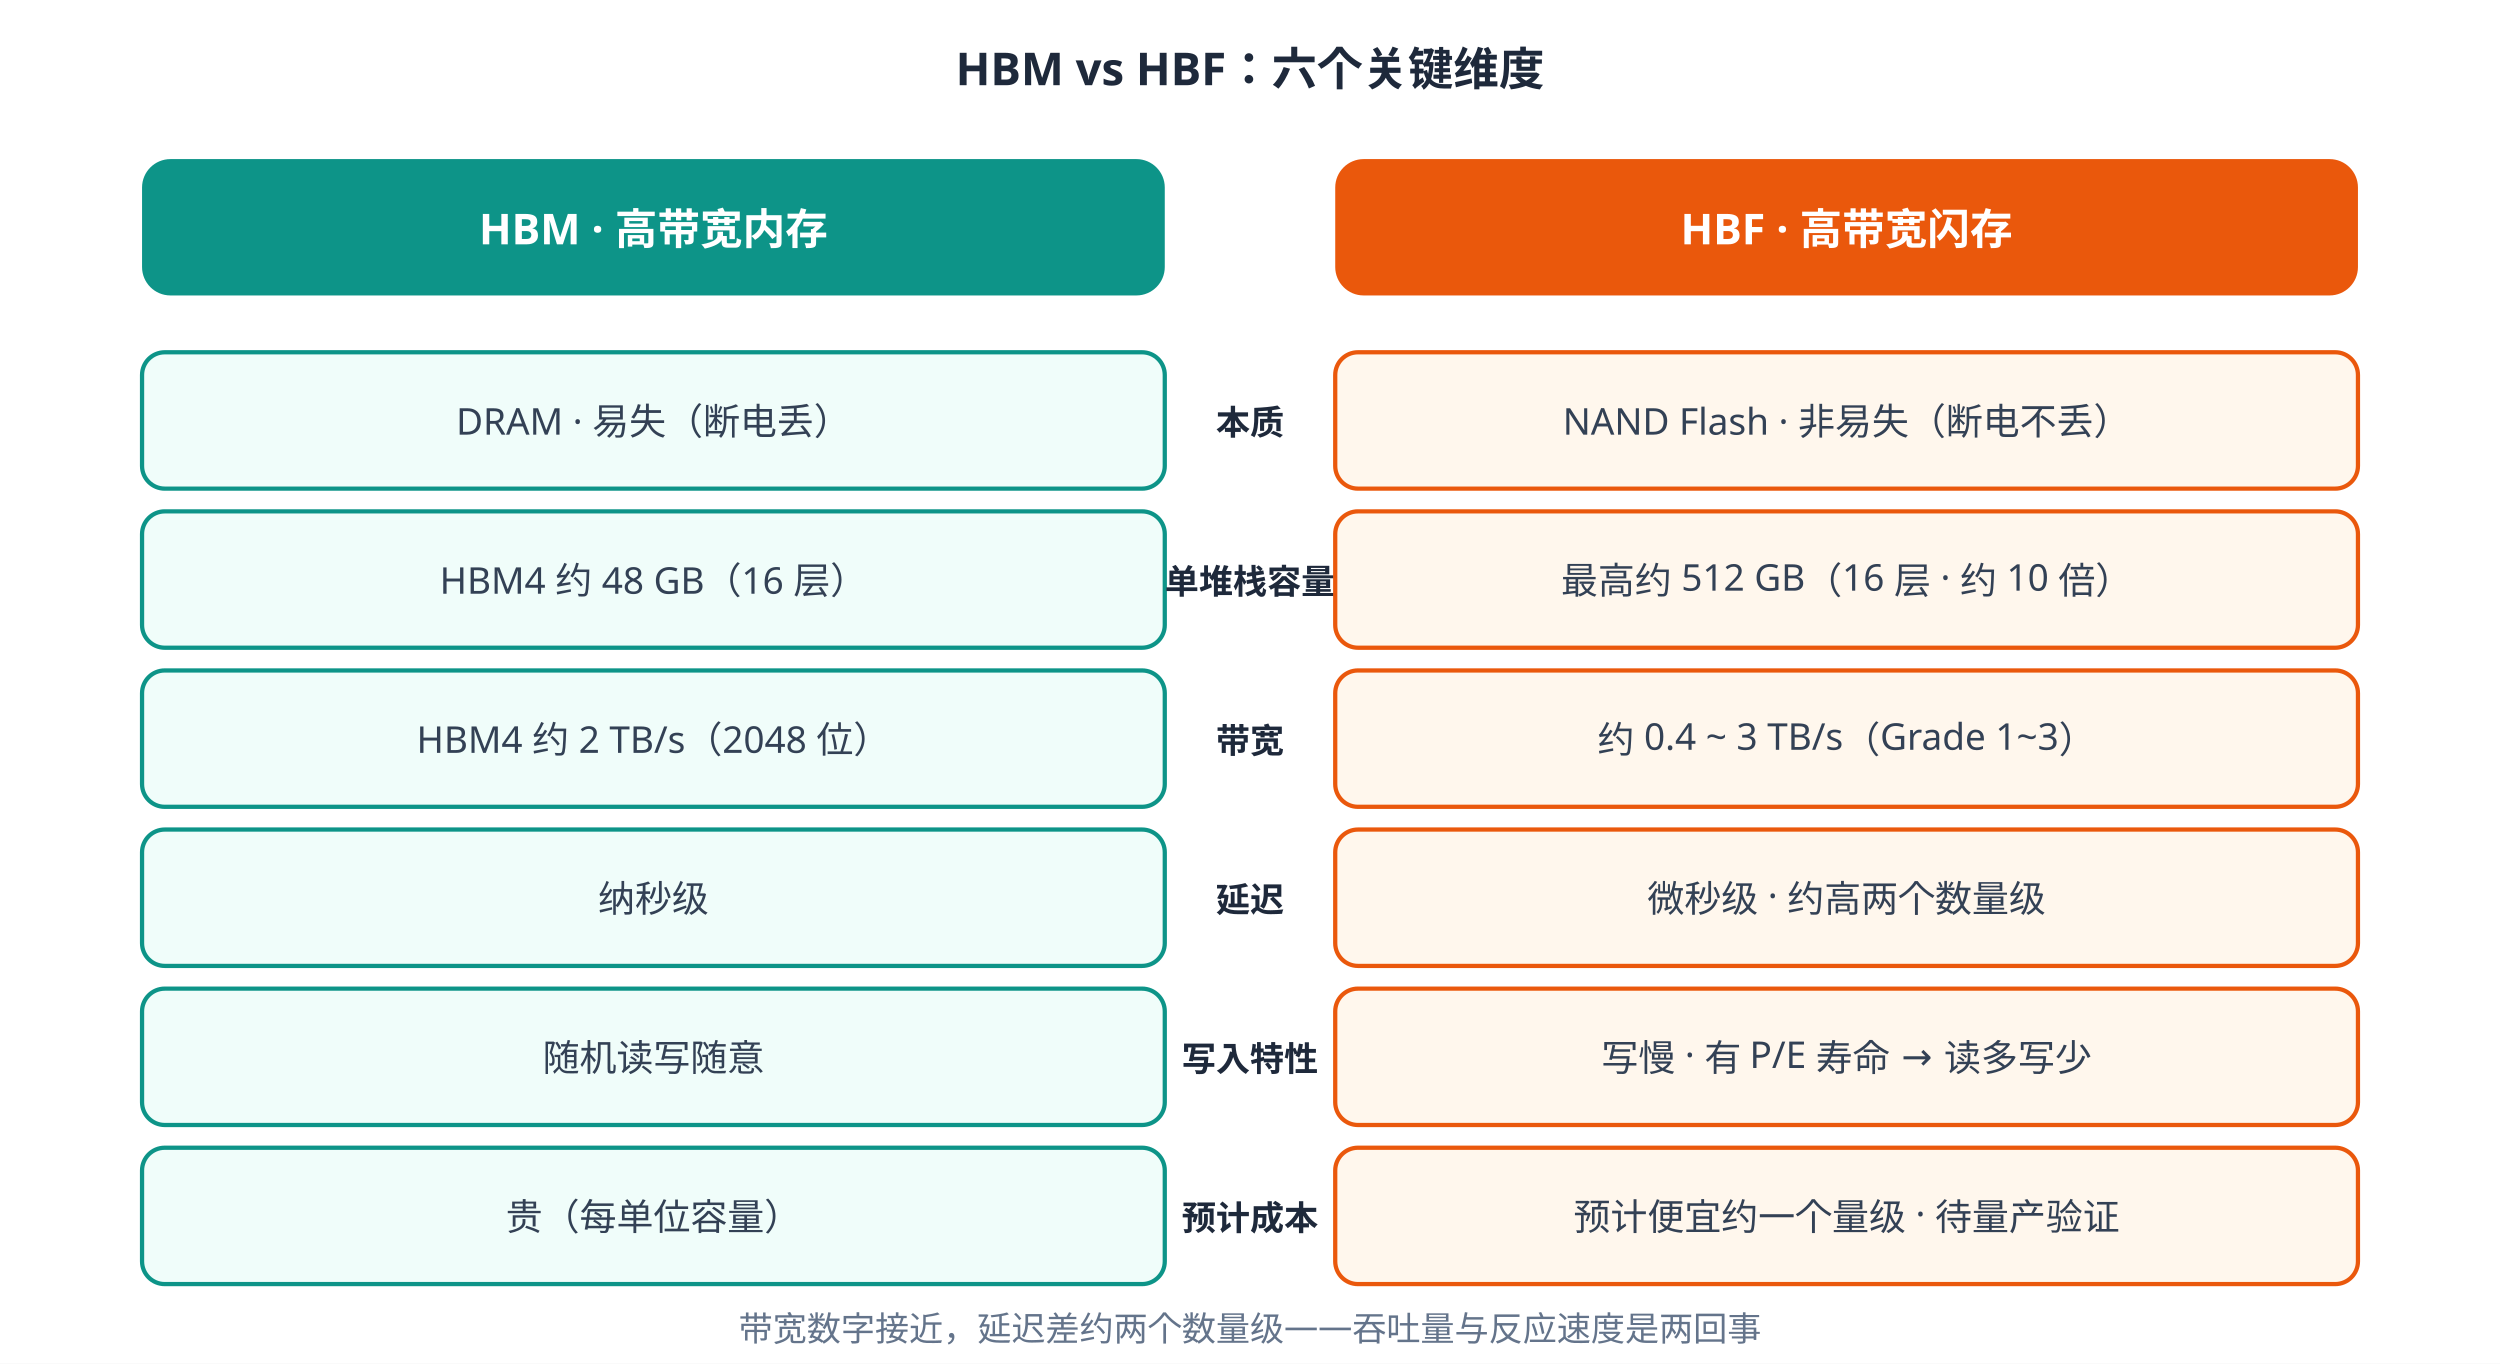
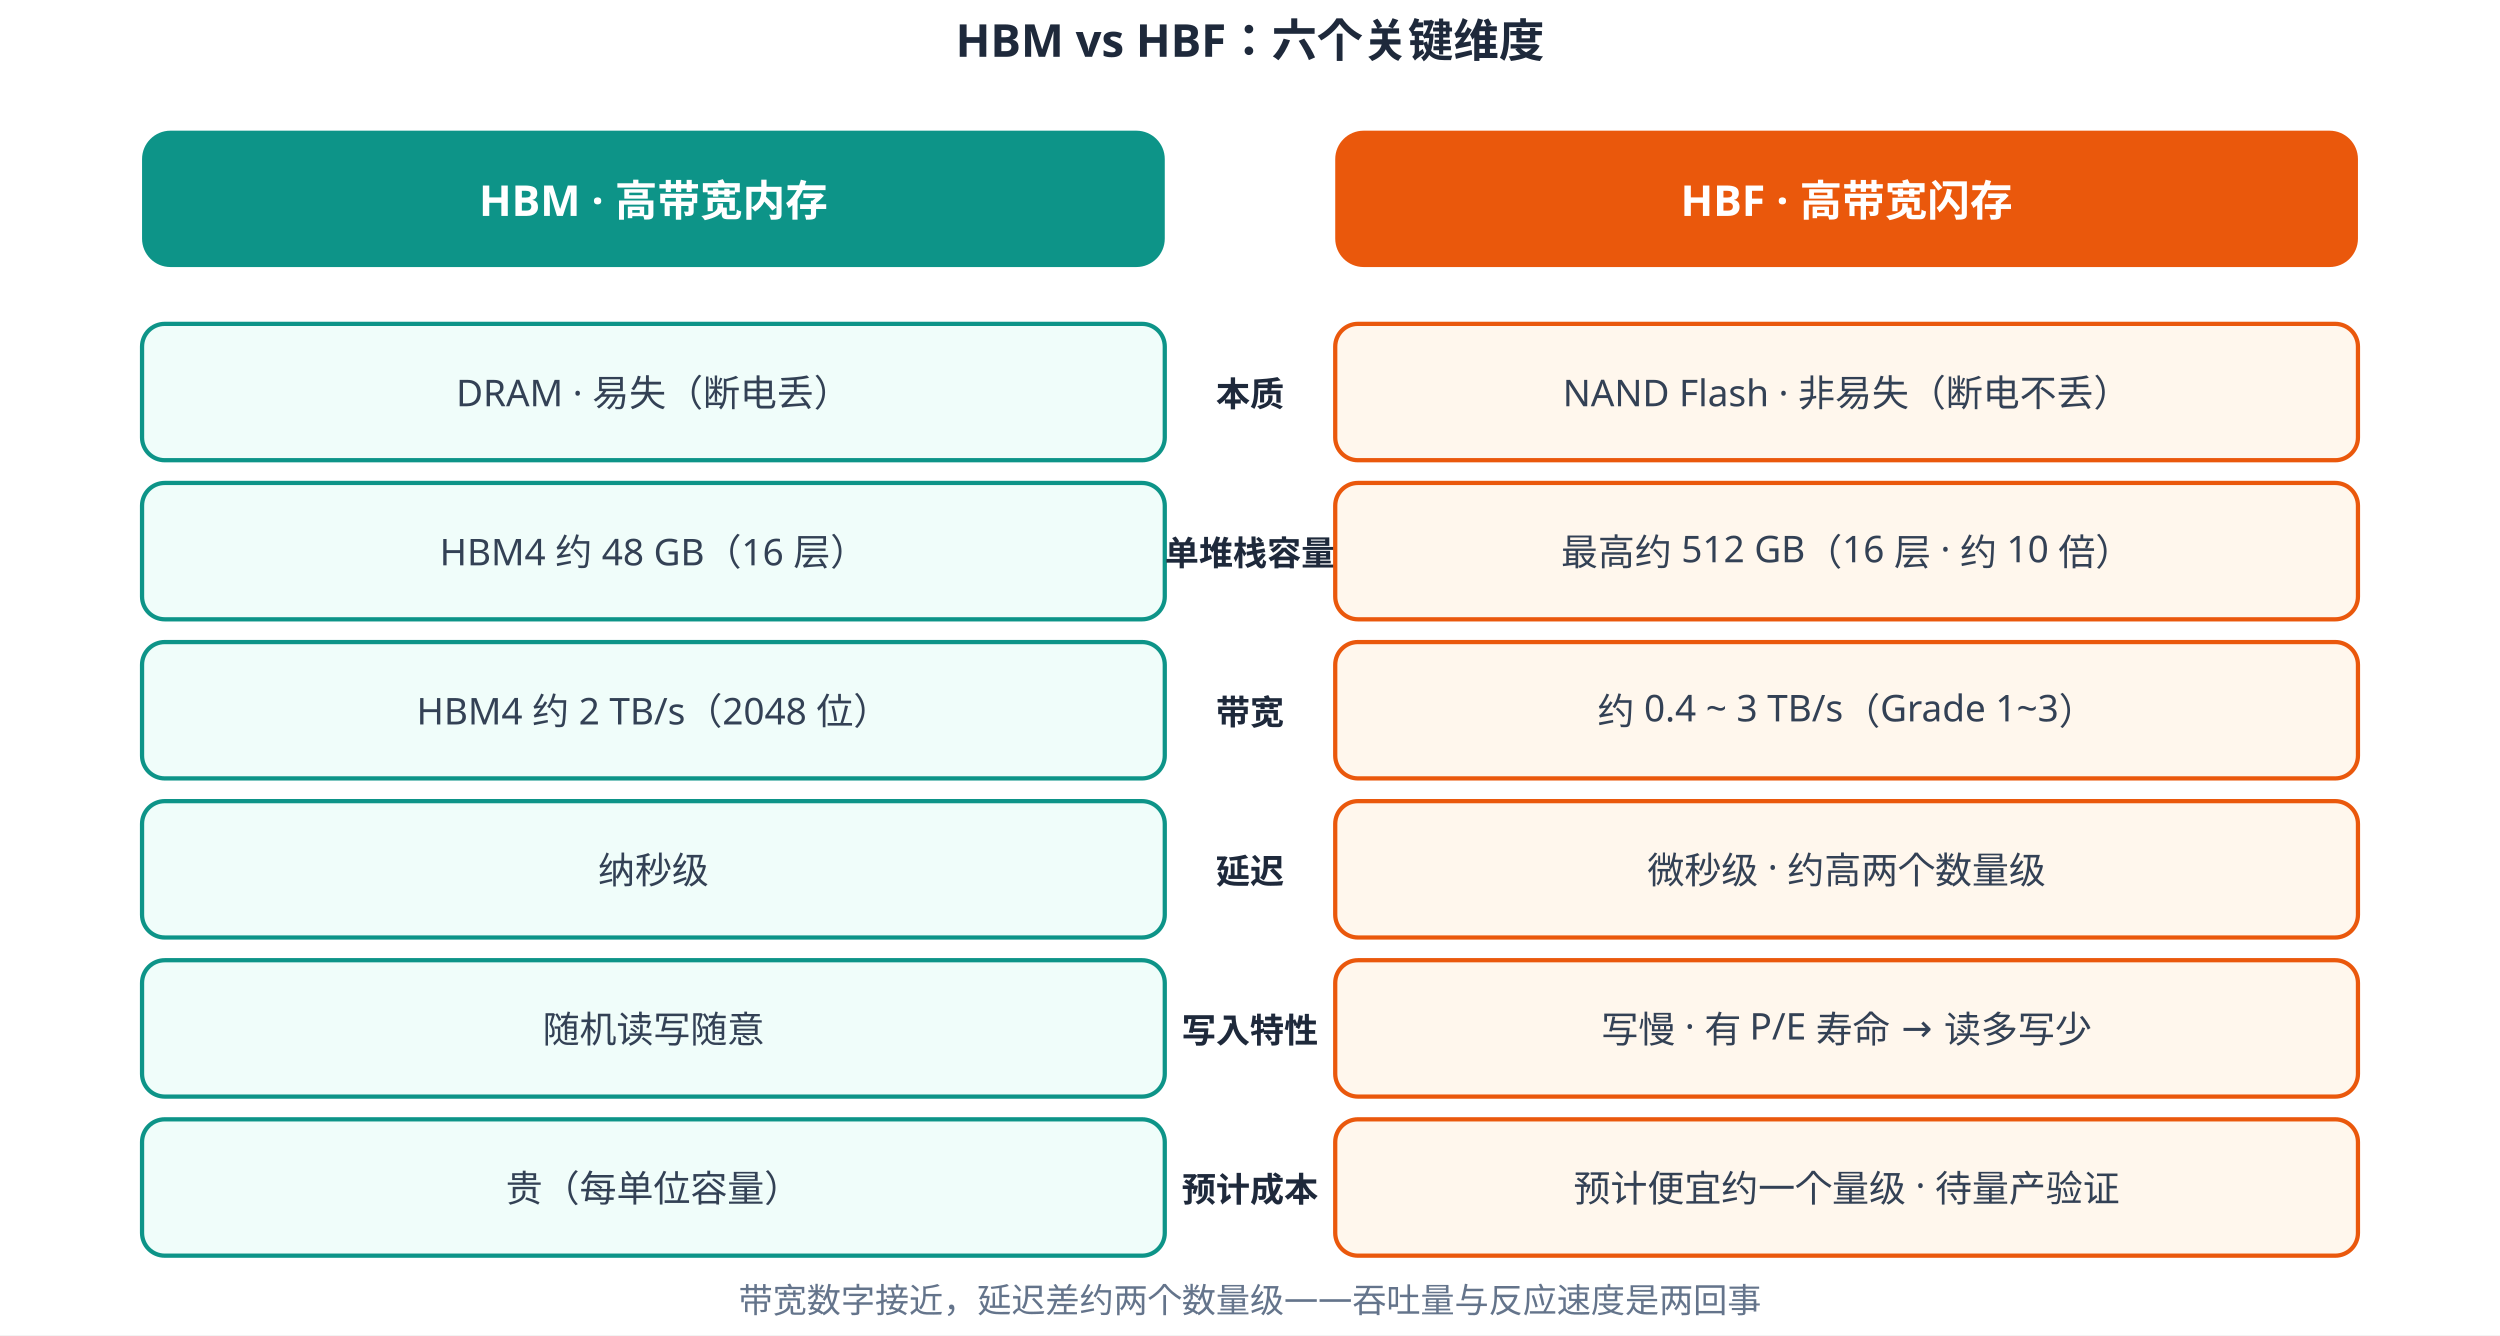
- <svg xmlns="http://www.w3.org/2000/svg" viewBox="0 0 880 480" font-family="'PingFang SC','Microsoft YaHei',sans-serif">
+ <svg xmlns="http://www.w3.org/2000/svg" viewBox="0 10 880 470" font-family="'PingFang SC','Microsoft YaHei',sans-serif">
  <rect x="0" y="0" width="880" height="480" fill="#ffffff" />
  <text x="440" y="30" text-anchor="middle" fill="#1e293b" font-size="16" font-weight="bold">HBM vs HBF：六个关键维度</text>
  <rect x="50" y="56" width="360" height="48" rx="10" fill="#0d9488" />
  <text x="230" y="86" text-anchor="middle" fill="#ffffff" font-size="15" font-weight="bold">HBM · 高带宽内存</text>
  <rect x="470" y="56" width="360" height="48" rx="10" fill="#ea580c" />
  <text x="650" y="86" text-anchor="middle" fill="#ffffff" font-size="15" font-weight="bold">HBF · 高带宽闪存</text>
  <rect x="50" y="124" width="360" height="48" rx="8" fill="#f0fdfa" stroke="#0d9488" stroke-width="1.5" />
  <text x="230" y="153" text-anchor="middle" fill="#334155" font-size="13">DRAM · 易失（断电丢）</text>
  <text x="440" y="153" text-anchor="middle" fill="#1e293b" font-size="12" font-weight="bold">本质</text>
  <rect x="470" y="124" width="360" height="48" rx="8" fill="#fff7ed" stroke="#ea580c" stroke-width="1.5" />
  <text x="650" y="153" text-anchor="middle" fill="#334155" font-size="13">NAND Flash · 非易失（断电不丢）</text>
  <rect x="50" y="180" width="360" height="48" rx="8" fill="#f0fdfa" stroke="#0d9488" stroke-width="1.5" />
  <text x="230" y="209" text-anchor="middle" fill="#334155" font-size="13">HBM4 约 48 GB（16 层）</text>
  <text x="440" y="209" text-anchor="middle" fill="#1e293b" font-size="12" font-weight="bold">单堆栈容量</text>
  <rect x="470" y="180" width="360" height="48" rx="8" fill="#fff7ed" stroke="#ea580c" stroke-width="1.5" />
  <text x="650" y="209" text-anchor="middle" fill="#334155" font-size="13">最高约 512 GB（16 层 · 约 10 倍）</text>
  <rect x="50" y="236" width="360" height="48" rx="8" fill="#f0fdfa" stroke="#0d9488" stroke-width="1.5" />
  <text x="230" y="265" text-anchor="middle" fill="#334155" font-size="13">HBM4 约 2 TB/s（2048 位）</text>
  <text x="440" y="265" text-anchor="middle" fill="#1e293b" font-size="12" font-weight="bold">带宽</text>
  <rect x="470" y="236" width="360" height="48" rx="8" fill="#fff7ed" stroke="#ea580c" stroke-width="1.5" />
  <text x="650" y="265" text-anchor="middle" fill="#334155" font-size="13">约 0.4 ~ 3 TB/s（Grade 1~3）</text>
  <rect x="50" y="292" width="360" height="48" rx="8" fill="#f0fdfa" stroke="#0d9488" stroke-width="1.5" />
  <text x="230" y="321" text-anchor="middle" fill="#334155" font-size="13">纳秒级</text>
  <text x="440" y="321" text-anchor="middle" fill="#1e293b" font-size="12" font-weight="bold">延迟</text>
  <rect x="470" y="292" width="360" height="48" rx="8" fill="#fff7ed" stroke="#ea580c" stroke-width="1.5" />
  <text x="650" y="321" text-anchor="middle" fill="#334155" font-size="13">微秒级 · 约高两个数量级</text>
  <rect x="50" y="348" width="360" height="48" rx="8" fill="#f0fdfa" stroke="#0d9488" stroke-width="1.5" />
  <text x="230" y="377" text-anchor="middle" fill="#334155" font-size="13">随机读写随意</text>
  <text x="440" y="377" text-anchor="middle" fill="#1e293b" font-size="12" font-weight="bold">写入特性</text>
  <rect x="470" y="348" width="360" height="48" rx="8" fill="#fff7ed" stroke="#ea580c" stroke-width="1.5" />
  <text x="650" y="377" text-anchor="middle" fill="#334155" font-size="13">写慢 · 有 P/E 寿命 → 读多写少</text>
  <rect x="50" y="404" width="360" height="48" rx="8" fill="#f0fdfa" stroke="#0d9488" stroke-width="1.5" />
  <text x="230" y="433" text-anchor="middle" fill="#334155" font-size="13">贵（每单位容量）</text>
  <text x="440" y="433" text-anchor="middle" fill="#1e293b" font-size="12" font-weight="bold">预计成本</text>
  <rect x="470" y="404" width="360" height="48" rx="8" fill="#fff7ed" stroke="#ea580c" stroke-width="1.5" />
  <text x="650" y="433" text-anchor="middle" fill="#334155" font-size="13">预计便宜约一个量级 · 待量产验证</text>
  <text x="440" y="472" text-anchor="middle" fill="#64748b" font-size="12">带宽数字接近，延迟差约两个数量级——吞吐量与反应速度是两回事</text>
</svg>
